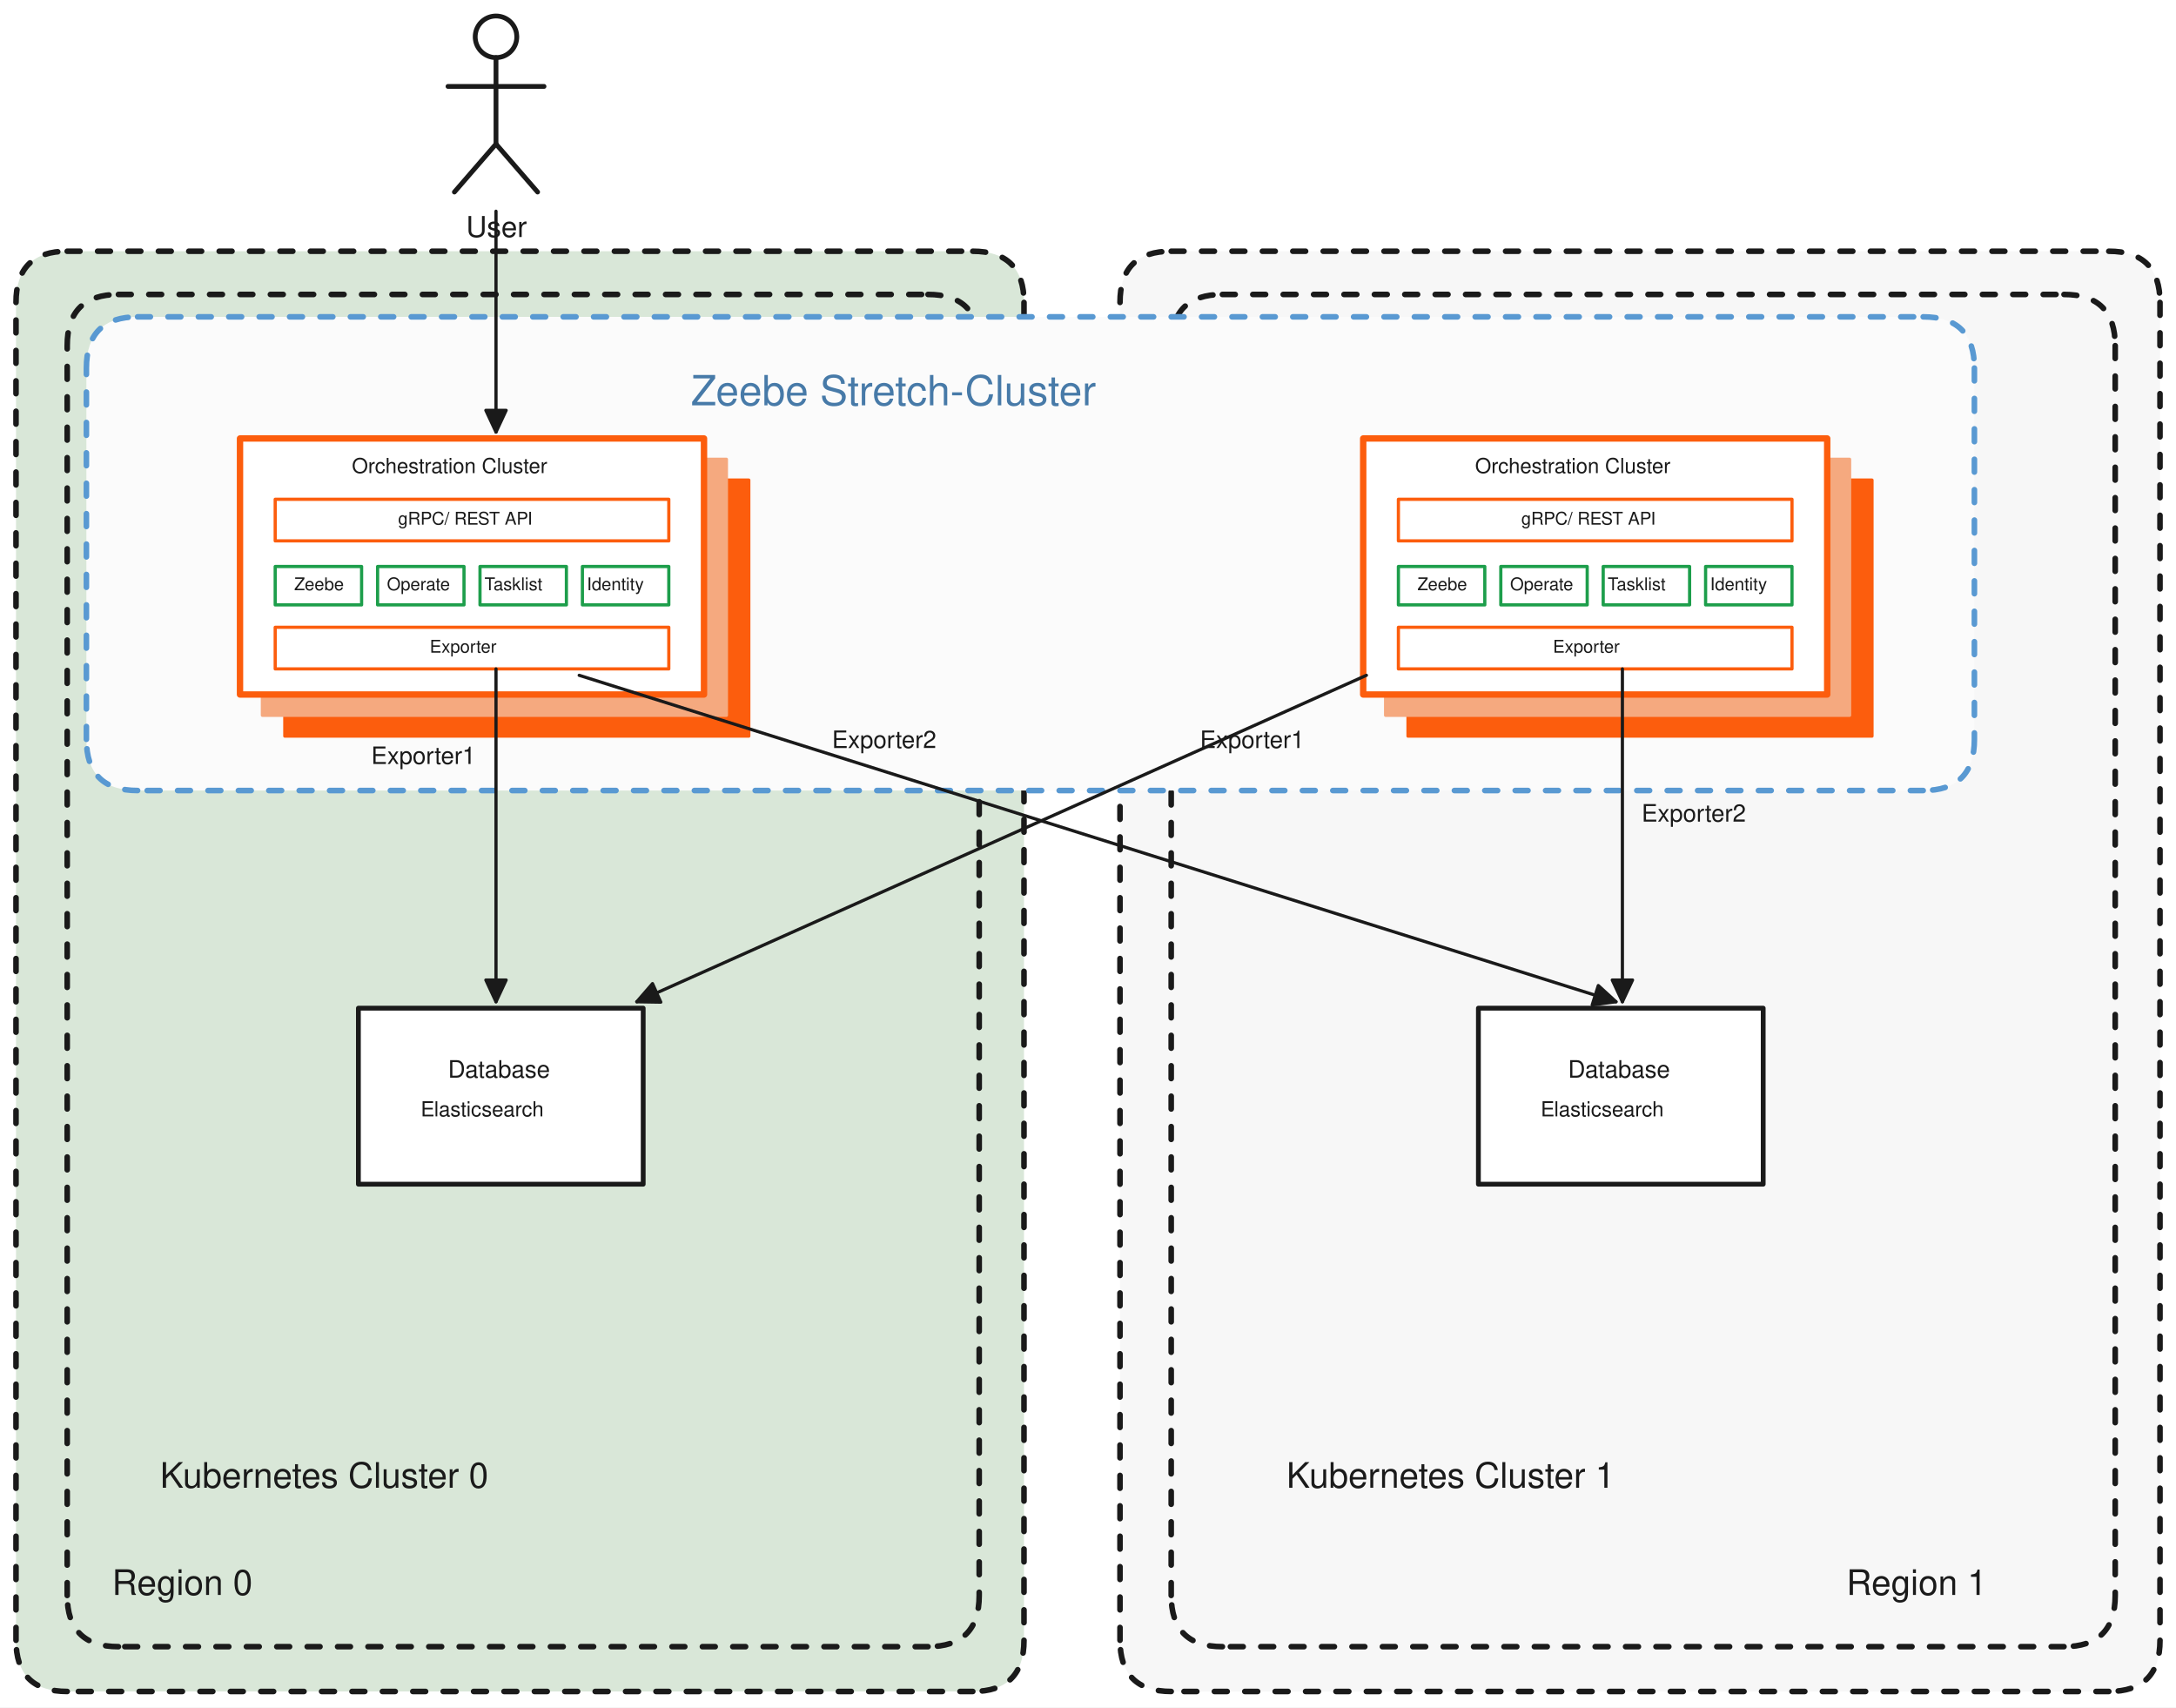
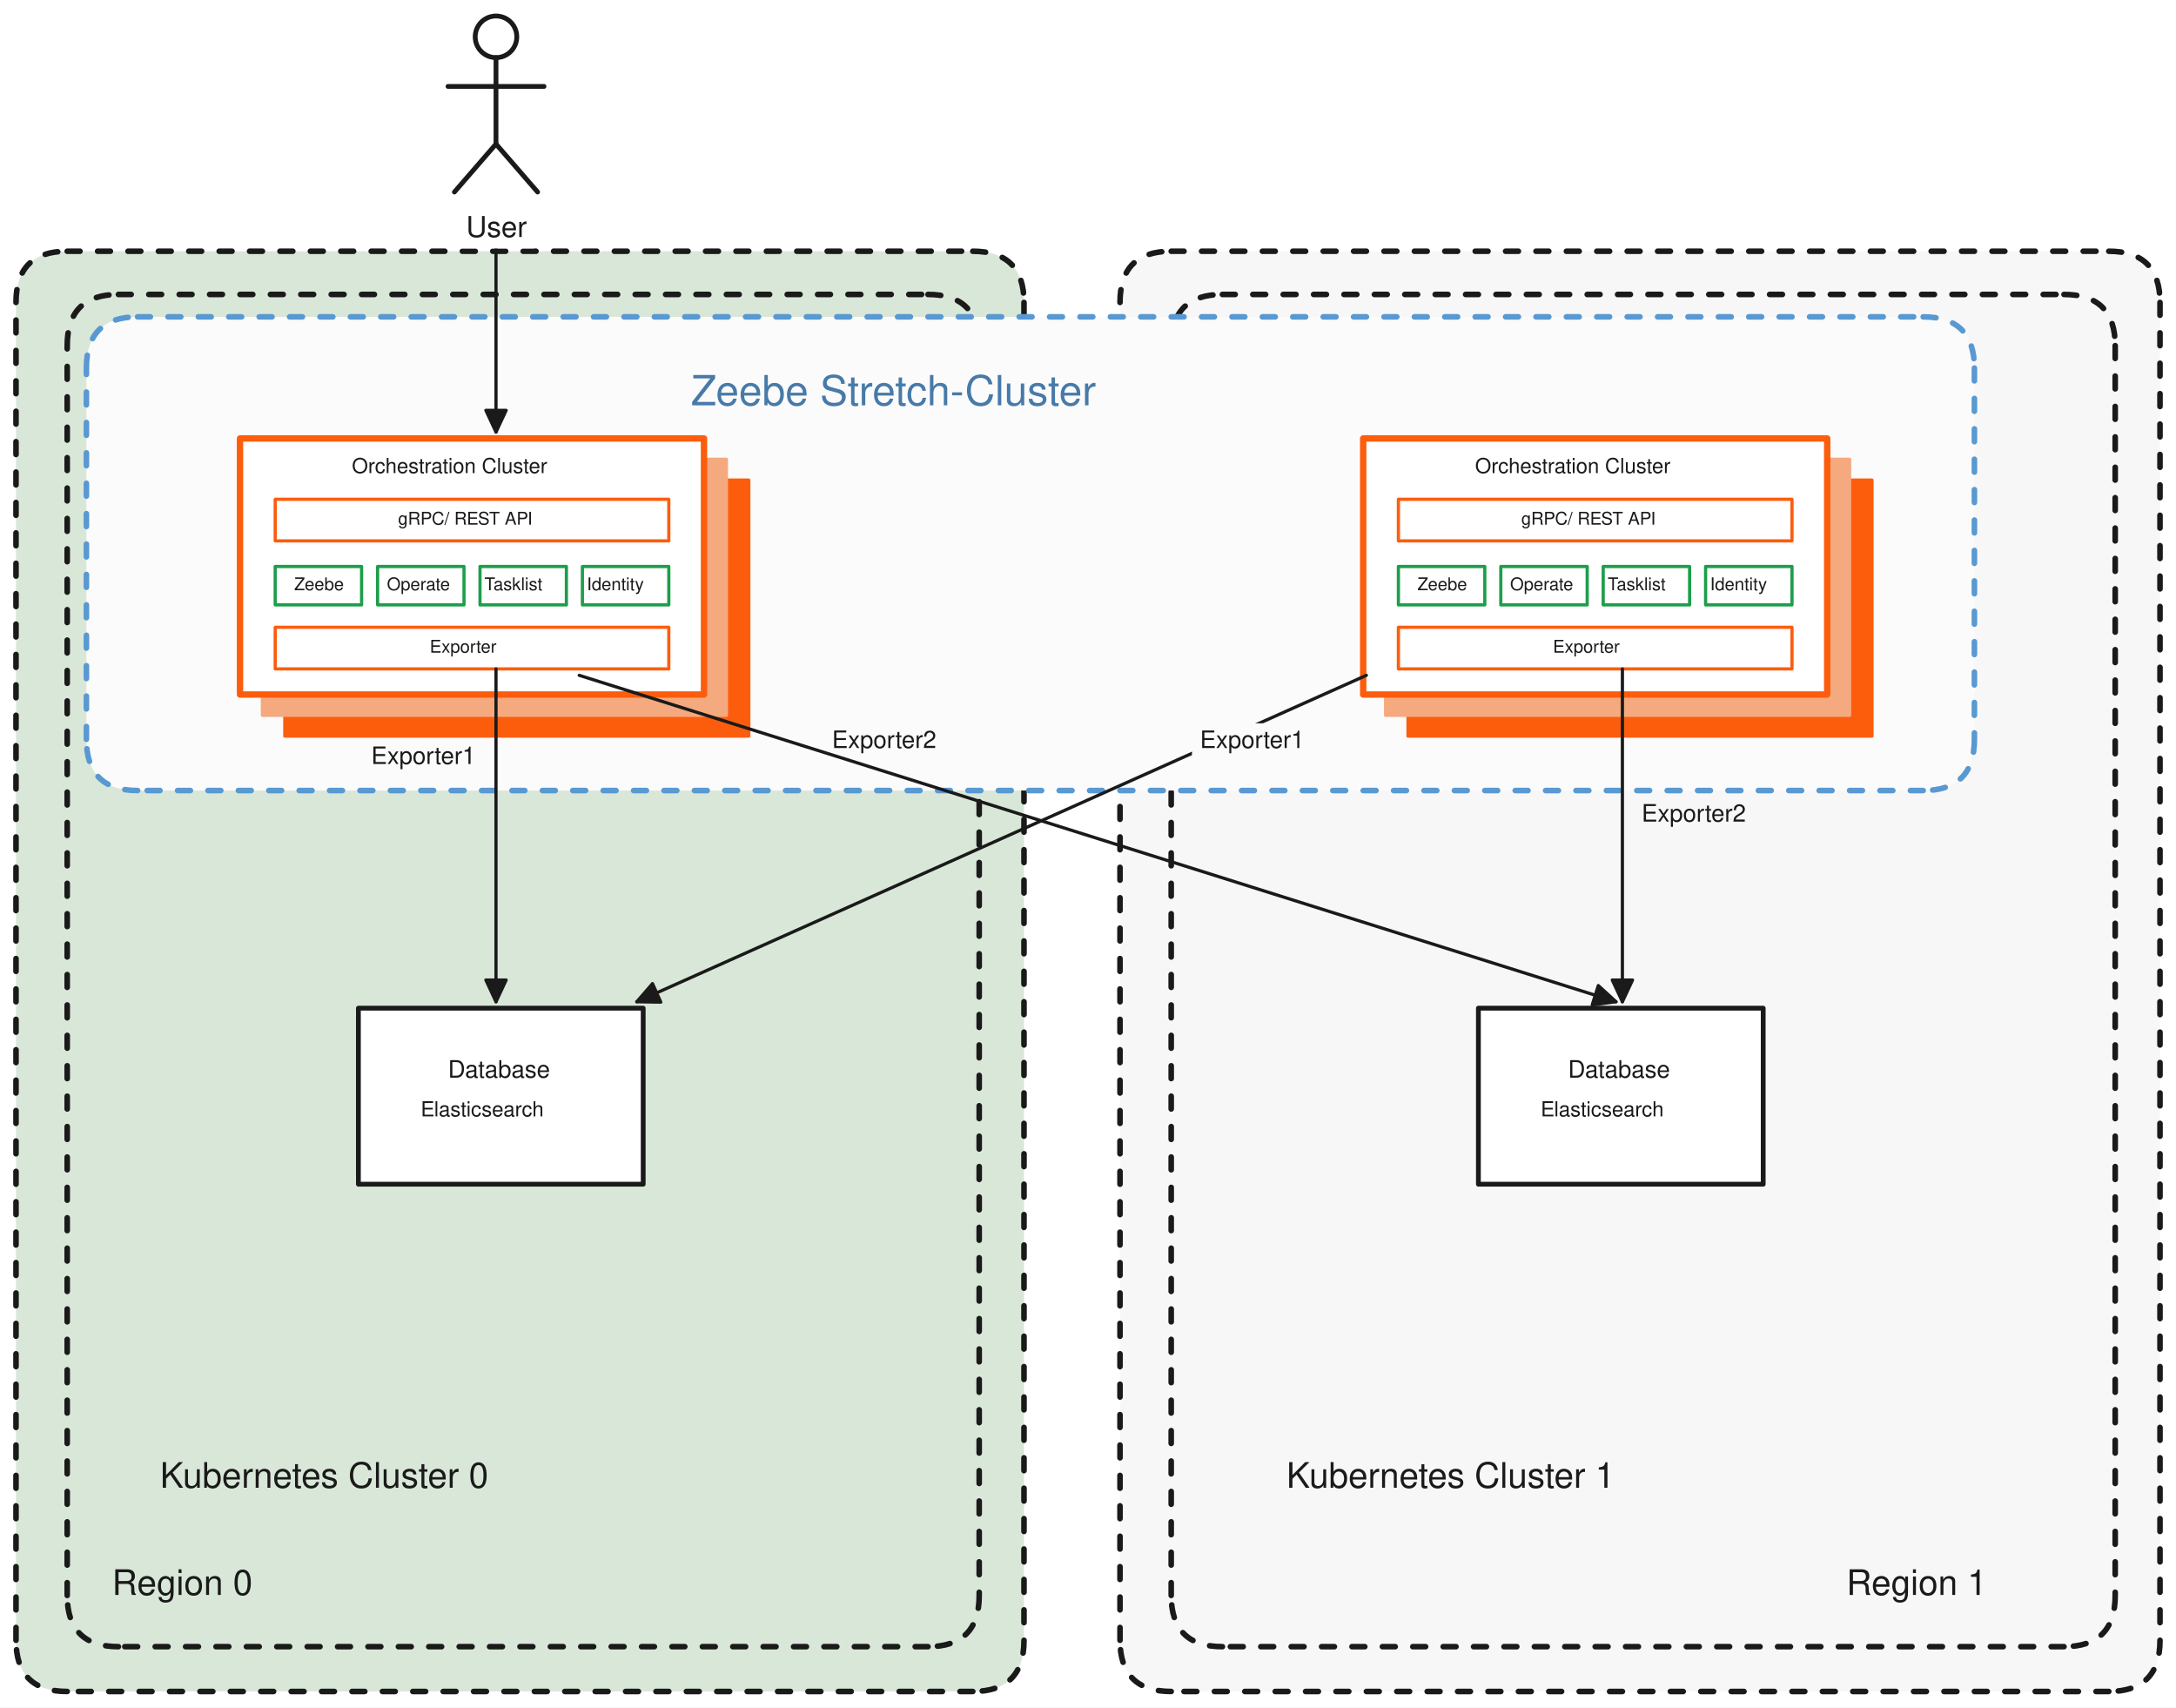
<svg xmlns="http://www.w3.org/2000/svg" version="1.1" viewBox="0 0 1360 1067" width="2720" height="2134">
  <defs>
    <style class="style-fonts">
      </style>
  </defs>
  <rect x="0" y="0" width="1360" height="1067" fill="#ffffff" />
  <g stroke-linecap="round" transform="translate(297 10) rotate(0 13 13)">
    <path d="M26 13 C26 13.75, 25.93 14.52, 25.8 15.26 C25.67 16, 25.47 16.74, 25.22 17.45 C24.96 18.15, 24.63 18.85, 24.26 19.5 C23.88 20.15, 23.44 20.78, 22.96 21.36 C22.47 21.93, 21.93 22.47, 21.36 22.96 C20.78 23.44, 20.15 23.88, 19.5 24.26 C18.85 24.63, 18.15 24.96, 17.45 25.22 C16.74 25.47, 16 25.67, 15.26 25.8 C14.52 25.93, 13.75 26, 13 26 C12.25 26, 11.48 25.93, 10.74 25.8 C10 25.67, 9.26 25.47, 8.55 25.22 C7.85 24.96, 7.15 24.63, 6.5 24.26 C5.85 23.88, 5.22 23.44, 4.64 22.96 C4.07 22.47, 3.53 21.93, 3.04 21.36 C2.56 20.78, 2.12 20.15, 1.74 19.5 C1.37 18.85, 1.04 18.15, 0.78 17.45 C0.53 16.74, 0.33 16, 0.2 15.26 C0.07 14.52, 0 13.75, 0 13 C0 12.25, 0.07 11.48, 0.2 10.74 C0.33 10, 0.53 9.26, 0.78 8.55 C1.04 7.85, 1.37 7.15, 1.74 6.5 C2.12 5.85, 2.56 5.22, 3.04 4.64 C3.53 4.07, 4.07 3.53, 4.64 3.04 C5.22 2.56, 5.85 2.12, 6.5 1.74 C7.15 1.37, 7.85 1.04, 8.55 0.78 C9.26 0.53, 10 0.33, 10.74 0.2 C11.48 0.07, 12.25 0, 13 0 C13.75 0, 14.52 0.07, 15.26 0.2 C16 0.33, 16.74 0.53, 17.45 0.78 C18.15 1.04, 18.85 1.37, 19.5 1.74 C20.15 2.12, 20.78 2.56, 21.36 3.04 C21.93 3.53, 22.47 4.07, 22.96 4.64 C23.44 5.22, 23.88 5.85, 24.26 6.5 C24.63 7.15, 24.96 7.85, 25.22 8.55 C25.47 9.26, 25.67 10, 25.8 10.74 C25.93 11.48, 25.97 12.62, 26 13 C26.03 13.38, 26.03 12.62, 26 13" stroke="#1a1a1a" stroke-width="3" fill="none" />
  </g>
  <g stroke-linecap="round">
    <g transform="translate(310 36) rotate(0 0 27)">
      <path d="M0 0 C0 11.04, 0 22.09, 0 54 M0 0 C0 16.08, 0 32.16, 0 54" stroke="#1a1a1a" stroke-width="3" fill="none" />
    </g>
  </g>
  <mask />
  <g stroke-linecap="round">
    <g transform="translate(280 54) rotate(0 30 0)">
      <path d="M0 0 C12.27 0, 24.55 0, 60 0 M0 0 C12.1 0, 24.21 0, 60 0" stroke="#1a1a1a" stroke-width="3" fill="none" />
    </g>
  </g>
  <mask />
  <g stroke-linecap="round">
    <g transform="translate(310 90) rotate(0 -13 15)">
      <path d="M0 0 C-5.32 6.14, -10.64 12.28, -26 30 M0 0 C-7.95 9.17, -15.9 18.34, -26 30" stroke="#1a1a1a" stroke-width="3" fill="none" />
    </g>
  </g>
  <mask />
  <g stroke-linecap="round">
    <g transform="translate(310 90) rotate(0 13 15)">
      <path d="M0 0 C5.32 6.14, 10.64 12.28, 26 30 M0 0 C5.45 6.29, 10.9 12.58, 26 30" stroke="#1a1a1a" stroke-width="3" fill="none" />
    </g>
  </g>
  <mask />
-   <g transform="translate(291.3 132) rotate(0 18.7 10.625)">
-     <text x="0" y="16.11" font-family="Helvetica, Segoe UI Emoji" font-size="18px" fill="#1a1a1a" text-anchor="start" style="white-space: pre;" direction="ltr" dominant-baseline="alphabetic">User</text>
-   </g>
  <g stroke-linecap="round" transform="translate(10 157) rotate(0 315 450)">
    <path d="M32 0 C219.19 0, 406.38 0, 598 0 C619.33 0, 630 10.67, 630 32 C630 283.56, 630 535.12, 630 868 C630 889.33, 619.33 900, 598 900 C453.5 900, 308.99 900, 32 900 C10.67 900, 0 889.33, 0 868 C0 663.64, 0 459.28, 0 32 C0 10.67, 10.67 0, 32 0" stroke="none" stroke-width="0" fill="#d9e7d8" />
    <path d="M32 0 C147.85 0, 263.7 0, 598 0 M598 0 C619.33 0, 630 10.67, 630 32 M630 32 C630 239.89, 630 447.78, 630 868 M630 868 C630 889.33, 619.33 900, 598 900 M598 900 C463.63 900, 329.26 900, 32 900 M32 900 C10.67 900, 0 889.33, 0 868 M0 868 C0 643.64, 0 419.27, 0 32 M0 32 C0 10.67, 10.67 0, 32 0" stroke="#1a1a1a" stroke-width="3.5" fill="none" stroke-dasharray="8 11" />
  </g>
  <g stroke-linecap="round" transform="translate(42 184) rotate(0 285 422.5)">
    <path d="M32 0 C135.59 0, 239.17 0, 538 0 M538 0 C559.33 0, 570 10.67, 570 32 M570 32 C570 342.94, 570 653.89, 570 813 M570 813 C570 834.33, 559.33 845, 538 845 M538 845 C355.88 845, 173.76 845, 32 845 M32 845 C10.67 845, 0 834.33, 0 813 M0 813 C0 541.88, 0 270.76, 0 32 M0 32 C0 10.67, 10.67 0, 32 0" stroke="#1a1a1a" stroke-width="3.5" fill="none" stroke-dasharray="8 11" />
  </g>
  <g transform="translate(100 910) rotate(0 121 13.75)">
    <text x="0" y="19.69" font-family="Helvetica, Segoe UI Emoji" font-size="22px" fill="#1a1a1a" text-anchor="start" style="white-space: pre;" direction="ltr" dominant-baseline="alphabetic">Kubernetes Cluster 0</text>
  </g>
  <g transform="translate(70 977) rotate(0 48.4 13.75)">
    <text x="0" y="19.69" font-family="Helvetica, Segoe UI Emoji" font-size="22px" fill="#1a1a1a" text-anchor="start" style="white-space: pre;" direction="ltr" dominant-baseline="alphabetic">Region 0</text>
  </g>
  <g stroke-linecap="round" transform="translate(700 157) rotate(0 325 450)">
    <path d="M32 0 C248.56 0, 465.11 0, 618 0 C639.33 0, 650 10.67, 650 32 C650 221.32, 650 410.65, 650 868 C650 889.33, 639.33 900, 618 900 C450.42 900, 282.84 900, 32 900 C10.67 900, 0 889.33, 0 868 C0 675.8, 0 483.6, 0 32 C0 10.67, 10.67 0, 32 0" stroke="none" stroke-width="0" fill="#f7f7f7" />
    <path d="M32 0 C152.02 0, 272.04 0, 618 0 M618 0 C639.33 0, 650 10.67, 650 32 M650 32 C650 238.09, 650 444.19, 650 868 M650 868 C650 889.33, 639.33 900, 618 900 M618 900 C426.1 900, 234.21 900, 32 900 M32 900 C10.67 900, 0 889.33, 0 868 M0 868 C0 547.43, 0 226.86, 0 32 M0 32 C0 10.67, 10.67 0, 32 0" stroke="#1a1a1a" stroke-width="3.5" fill="none" stroke-dasharray="8 11" />
  </g>
  <g stroke-linecap="round" transform="translate(732 184) rotate(0 295 422.5)">
    <path d="M32 0 C139.75 0, 247.49 0, 558 0 M558 0 C579.33 0, 590 10.67, 590 32 M590 32 C590 341.27, 590 650.53, 590 813 M590 813 C590 834.33, 579.33 845, 558 845 M558 845 C426.51 845, 295.02 845, 32 845 M32 845 C10.67 845, 0 834.33, 0 813 M0 813 C0 608.2, 0 403.4, 0 32 M0 32 C0 10.67, 10.67 0, 32 0" stroke="#1a1a1a" stroke-width="3.5" fill="none" stroke-dasharray="8 11" />
  </g>
  <g transform="translate(804 910) rotate(0 121 13.75)">
    <text x="0" y="19.69" font-family="Helvetica, Segoe UI Emoji" font-size="22px" fill="#1a1a1a" text-anchor="start" style="white-space: pre;" direction="ltr" dominant-baseline="alphabetic">Kubernetes Cluster 1</text>
  </g>
  <g transform="translate(1154 977) rotate(0 48.4 13.75)">
    <text x="0" y="19.69" font-family="Helvetica, Segoe UI Emoji" font-size="22px" fill="#1a1a1a" text-anchor="start" style="white-space: pre;" direction="ltr" dominant-baseline="alphabetic">Region 1</text>
  </g>
  <g stroke-linecap="round" transform="translate(54 198) rotate(0 590 148)">
    <path d="M32 0 C264.55 0, 497.1 0, 1148 0 C1169.33 0, 1180 10.67, 1180 32 C1180 113.67, 1180 195.34, 1180 264 C1180 285.33, 1169.33 296, 1148 296 C794.64 296, 441.28 296, 32 296 C10.67 296, 0 285.33, 0 264 C0 214.04, 0 164.07, 0 32 C0 10.67, 10.67 0, 32 0" stroke="none" stroke-width="0" fill="#fbfbfb" />
    <path d="M32 0 C260.71 0, 489.42 0, 1148 0 M1148 0 C1169.33 0, 1180 10.67, 1180 32 M1180 32 C1180 88.7, 1180 145.39, 1180 264 M1180 264 C1180 285.33, 1169.33 296, 1148 296 M1148 296 C905.23 296, 662.47 296, 32 296 M32 296 C10.67 296, 0 285.33, 0 264 M0 264 C0 194.74, 0 125.48, 0 32 M0 32 C0 10.67, 10.67 0, 32 0" stroke="#5999d2" stroke-width="3.5" fill="none" stroke-dasharray="8 11" />
  </g>
  <g transform="translate(431.85 230) rotate(0 150.15 16.25)">
    <text x="0" y="23.271" font-family="Helvetica, Segoe UI Emoji" font-size="26px" fill="#477aa8" text-anchor="start" style="white-space: pre;" direction="ltr" dominant-baseline="alphabetic">Zeebe Stretch-Cluster</text>
  </g>
  <g stroke-linecap="round" transform="translate(178 300) rotate(0 145 80)">
    <path d="M0 0 L290 0 L290 160 L0 160" stroke="none" stroke-width="0" fill="#fc5d0d" />
    <path d="M0 0 C59.45 0, 118.9 0, 290 0 M0 0 C74.57 0, 149.13 0, 290 0 M290 0 C290 42.94, 290 85.88, 290 160 M290 0 C290 50.1, 290 100.2, 290 160 M290 160 C231.32 160, 172.64 160, 0 160 M290 160 C205.59 160, 121.18 160, 0 160 M0 160 C0 120.85, 0 81.69, 0 0 M0 160 C0 113.31, 0 66.62, 0 0" stroke="#fc5d0d" stroke-width="2" fill="none" />
  </g>
  <g stroke-linecap="round" transform="translate(164 287) rotate(0 145 80)">
    <path d="M0 0 L290 0 L290 160 L0 160" stroke="none" stroke-width="0" fill="#f5a97f" />
    <path d="M0 0 C59.46 0, 118.92 0, 290 0 M0 0 C104.71 0, 209.43 0, 290 0 M290 0 C290 50.29, 290 100.58, 290 160 M290 0 C290 54.42, 290 108.83, 290 160 M290 160 C193.45 160, 96.89 160, 0 160 M290 160 C180.54 160, 71.09 160, 0 160 M0 160 C0 123.28, 0 86.55, 0 0 M0 160 C0 103.61, 0 47.21, 0 0" stroke="#f5a97f" stroke-width="2" fill="none" />
  </g>
  <g stroke-linecap="round" transform="translate(150 274) rotate(0 145 80)">
    <path d="M0 0 L290 0 L290 160 L0 160" stroke="none" stroke-width="0" fill="#ffffff" />
    <path d="M0 0 C59.47 0, 118.94 0, 290 0 M0 0 C76.86 0, 153.72 0, 290 0 M290 0 C290 57.64, 290 115.28, 290 160 M290 0 C290 58.73, 290 117.46, 290 160 M290 160 C213.58 160, 137.15 160, 0 160 M290 160 C213.5 160, 137 160, 0 160 M0 160 C0 125.71, 0 91.41, 0 0 M0 160 C0 125.9, 0 91.8, 0 0" stroke="#fc5d0d" stroke-width="4" fill="none" />
  </g>
  <g transform="translate(219.925 284) rotate(0 75.075 8.125)">
    <text x="0" y="11.635" font-family="Helvetica, Segoe UI Emoji" font-size="13px" fill="#1a1a1a" text-anchor="start" style="white-space: pre;" direction="ltr" dominant-baseline="alphabetic">Orchestration Cluster</text>
  </g>
  <g stroke-linecap="round" transform="translate(172 312) rotate(0 123 13)">
    <path d="M0 0 L246 0 L246 26 L0 26" stroke="none" stroke-width="0" fill="#ffffff" />
    <path d="M0 0 C50.46 0, 100.92 0, 246 0 M0 0 C67.15 0, 134.29 0, 246 0 M246 0 C246 6.56, 246 13.11, 246 26 M246 0 C246 5.75, 246 11.49, 246 26 M246 26 C166.12 26, 86.24 26, 0 26 M246 26 C187.81 26, 129.63 26, 0 26 M0 26 C0 16.02, 0 6.03, 0 0 M0 26 C0 17.31, 0 8.61, 0 0" stroke="#fc5d0d" stroke-width="2" fill="none" />
  </g>
  <g transform="translate(248.8 318) rotate(0 46.2 7.5)">
    <text x="0" y="9.845" font-family="Helvetica, Segoe UI Emoji" font-size="11px" fill="#1a1a1a" text-anchor="start" style="white-space: pre;" direction="ltr" dominant-baseline="alphabetic">gRPC/ REST API</text>
  </g>
  <g stroke-linecap="round" transform="translate(172 354) rotate(0 27 12)">
    <path d="M0 0 L54 0 L54 24 L0 24" stroke="none" stroke-width="0" fill="#ffffff" />
    <path d="M0 0 C11.08 0, 22.16 0, 54 0 M0 0 C15.17 0, 30.33 0, 54 0 M54 0 C54 8.26, 54 16.51, 54 24 M54 0 C54 6.6, 54 13.2, 54 24 M54 24 C33.16 24, 12.32 24, 0 24 M54 24 C42.7 24, 31.4 24, 0 24 M0 24 C0 15.51, 0 7.03, 0 0 M0 24 C0 17.86, 0 11.73, 0 0" stroke="#1d9e4b" stroke-width="2" fill="none" />
  </g>
  <g transform="translate(183.875 359) rotate(0 15.125 6.875)">
    <text x="0" y="9.845" font-family="Helvetica, Segoe UI Emoji" font-size="11px" fill="#1a1a1a" text-anchor="start" style="white-space: pre;" direction="ltr" dominant-baseline="alphabetic">Zeebe</text>
  </g>
  <g stroke-linecap="round" transform="translate(236 354) rotate(0 27 12)">
    <path d="M0 0 L54 0 L54 24 L0 24" stroke="none" stroke-width="0" fill="#ffffff" />
    <path d="M0 0 C11.08 0, 22.17 0, 54 0 M0 0 C15.59 0, 31.19 0, 54 0 M54 0 C54 5.66, 54 11.32, 54 24 M54 0 C54 7.89, 54 15.79, 54 24 M54 24 C40.66 24, 27.32 24, 0 24 M54 24 C33.37 24, 12.75 24, 0 24 M0 24 C0 16.24, 0 8.49, 0 0 M0 24 C0 14.95, 0 5.9, 0 0" stroke="#1d9e4b" stroke-width="2" fill="none" />
  </g>
  <g transform="translate(241.825 359) rotate(0 21.175 6.875)">
    <text x="0" y="9.845" font-family="Helvetica, Segoe UI Emoji" font-size="11px" fill="#1a1a1a" text-anchor="start" style="white-space: pre;" direction="ltr" dominant-baseline="alphabetic">Operate</text>
  </g>
  <g stroke-linecap="round" transform="translate(300 354) rotate(0 27 12)">
    <path d="M0 0 L54 0 L54 24 L0 24" stroke="none" stroke-width="0" fill="#ffffff" />
    <path d="M0 0 C11.09 0, 22.17 0, 54 0 M0 0 C16.02 0, 32.04 0, 54 0 M54 0 C54 7.87, 54 15.73, 54 24 M54 0 C54 9.19, 54 18.38, 54 24 M54 24 C37.35 24, 20.71 24, 0 24 M54 24 C34.85 24, 15.69 24, 0 24 M0 24 C0 16.97, 0 9.94, 0 0 M0 24 C0 16.84, 0 9.68, 0 0" stroke="#1d9e4b" stroke-width="2" fill="none" />
  </g>
  <g transform="translate(302.8 359) rotate(0 24.2 6.875)">
    <text x="0" y="9.845" font-family="Helvetica, Segoe UI Emoji" font-size="11px" fill="#1a1a1a" text-anchor="start" style="white-space: pre;" direction="ltr" dominant-baseline="alphabetic">Tasklist</text>
  </g>
  <g stroke-linecap="round" transform="translate(364 354) rotate(0 27 12)">
    <path d="M0 0 L54 0 L54 24 L0 24" stroke="none" stroke-width="0" fill="#ffffff" />
    <path d="M0 0 C11.09 0, 22.18 0, 54 0 M0 0 C16.45 0, 32.9 0, 54 0 M54 0 C54 5.27, 54 10.54, 54 24 M54 0 C54 5.68, 54 11.37, 54 24 M54 24 C34.05 24, 14.1 24, 0 24 M54 24 C36.32 24, 18.64 24, 0 24 M0 24 C0 17.7, 0 11.4, 0 0 M0 24 C0 18.73, 0 13.46, 0 0" stroke="#1d9e4b" stroke-width="2" fill="none" />
  </g>
  <g transform="translate(366.8 359) rotate(0 24.2 6.875)">
    <text x="0" y="9.845" font-family="Helvetica, Segoe UI Emoji" font-size="11px" fill="#1a1a1a" text-anchor="start" style="white-space: pre;" direction="ltr" dominant-baseline="alphabetic">Identity</text>
  </g>
  <g stroke-linecap="round" transform="translate(172 392) rotate(0 123 13)">
    <path d="M0 0 L246 0 L246 26 L0 26" stroke="none" stroke-width="0" fill="#ffffff" />
    <path d="M0 0 C50.54 0, 101.08 0, 246 0 M0 0 C76.88 0, 153.76 0, 246 0 M246 0 C246 8.1, 246 16.2, 246 26 M246 0 C246 7.56, 246 15.12, 246 26 M246 26 C189.27 26, 132.54 26, 0 26 M246 26 C172.16 26, 98.31 26, 0 26 M0 26 C0 19.97, 0 13.93, 0 0 M0 26 C0 17.14, 0 8.27, 0 0" stroke="#fc5d0d" stroke-width="2" fill="none" />
  </g>
  <g transform="translate(268.6 398) rotate(0 26.4 7.5)">
    <text x="0" y="9.845" font-family="Helvetica, Segoe UI Emoji" font-size="11px" fill="#1a1a1a" text-anchor="start" style="white-space: pre;" direction="ltr" dominant-baseline="alphabetic">Exporter</text>
  </g>
  <g stroke-linecap="round" transform="translate(224 630) rotate(0 89 55)">
    <path d="M0 0 L178 0 L178 110 L0 110" stroke="none" stroke-width="0" fill="#ffffff" />
    <path d="M0 0 C36.58 0, 73.16 0, 178 0 M0 0 C57.04 0, 114.07 0, 178 0 M178 0 C178 22.37, 178 44.73, 178 110 M178 0 C178 37.91, 178 75.83, 178 110 M178 110 C126.06 110, 74.12 110, 0 110 M178 110 C129.42 110, 80.85 110, 0 110 M0 110 C0 87.81, 0 65.62, 0 0 M0 110 C0 81.16, 0 52.31, 0 0" stroke="#1a1a1a" stroke-width="3" fill="none" />
  </g>
  <g transform="translate(280 660) rotate(0 33 9.375)">
    <text x="0" y="13.425" font-family="Helvetica, Segoe UI Emoji" font-size="15px" fill="#1a1a1a" text-anchor="start" style="white-space: pre;" direction="ltr" dominant-baseline="alphabetic">Database</text>
  </g>
  <g transform="translate(262.95 686) rotate(0 50.05 8.75)">
    <text x="0" y="11.635" font-family="Helvetica, Segoe UI Emoji" font-size="13px" fill="#1a1a1a" text-anchor="start" style="white-space: pre;" direction="ltr" dominant-baseline="alphabetic">Elasticsearch</text>
  </g>
  <g stroke-linecap="round" transform="translate(880 300) rotate(0 145 80)">
    <path d="M0 0 L290 0 L290 160 L0 160" stroke="none" stroke-width="0" fill="#fc5d0d" />
    <path d="M0 0 C59.62 0, 119.25 0, 290 0 M0 0 C67.37 0, 134.73 0, 290 0 M290 0 C290 54.58, 290 109.16, 290 160 M290 0 C290 36.09, 290 72.18, 290 160 M290 160 C207.77 160, 125.53 160, 0 160 M290 160 C193.72 160, 97.44 160, 0 160 M0 160 C0 103.01, 0 46.03, 0 0 M0 160 C0 120.93, 0 81.87, 0 0" stroke="#fc5d0d" stroke-width="2" fill="none" />
  </g>
  <g stroke-linecap="round" transform="translate(866 287) rotate(0 145 80)">
    <path d="M0 0 L290 0 L290 160 L0 160" stroke="none" stroke-width="0" fill="#f5a97f" />
    <path d="M0 0 C59.63 0, 119.26 0, 290 0 M0 0 C97.51 0, 195.03 0, 290 0 M290 0 C290 61.93, 290 123.86, 290 160 M290 0 C290 40.41, 290 80.82, 290 160 M290 160 C227.89 160, 165.79 160, 0 160 M290 160 C226.67 160, 163.35 160, 0 160 M0 160 C0 105.44, 0 50.89, 0 0 M0 160 C0 111.23, 0 62.46, 0 0" stroke="#f5a97f" stroke-width="2" fill="none" />
  </g>
  <g stroke-linecap="round" transform="translate(852 274) rotate(0 145 80)">
    <path d="M0 0 L290 0 L290 160 L0 160" stroke="none" stroke-width="0" fill="#ffffff" />
    <path d="M0 0 C59.64 0, 119.28 0, 290 0 M0 0 C69.66 0, 139.32 0, 290 0 M290 0 C290 37.28, 290 74.56, 290 160 M290 0 C290 44.72, 290 89.45, 290 160 M290 160 C190.02 160, 90.05 160, 0 160 M290 160 C201.63 160, 113.26 160, 0 160 M0 160 C0 107.87, 0 55.75, 0 0 M0 160 C0 101.53, 0 43.05, 0 0" stroke="#fc5d0d" stroke-width="4" fill="none" />
  </g>
  <g transform="translate(921.925 284) rotate(0 75.075 8.125)">
    <text x="0" y="11.635" font-family="Helvetica, Segoe UI Emoji" font-size="13px" fill="#1a1a1a" text-anchor="start" style="white-space: pre;" direction="ltr" dominant-baseline="alphabetic">Orchestration Cluster</text>
  </g>
  <g stroke-linecap="round" transform="translate(874 312) rotate(0 123 13)">
    <path d="M0 0 L246 0 L246 26 L0 26" stroke="none" stroke-width="0" fill="#ffffff" />
    <path d="M0 0 C50.61 0, 101.22 0, 246 0 M0 0 C61.04 0, 122.08 0, 246 0 M246 0 C246 8.45, 246 16.89, 246 26 M246 0 C246 8.67, 246 17.34, 246 26 M246 26 C195.34 26, 144.68 26, 0 26 M246 26 C177.75 26, 109.49 26, 0 26 M0 26 C0 18.32, 0 10.64, 0 0 M0 26 C0 18.54, 0 11.09, 0 0" stroke="#fc5d0d" stroke-width="2" fill="none" />
  </g>
  <g transform="translate(950.8 318) rotate(0 46.2 7.5)">
    <text x="0" y="9.845" font-family="Helvetica, Segoe UI Emoji" font-size="11px" fill="#1a1a1a" text-anchor="start" style="white-space: pre;" direction="ltr" dominant-baseline="alphabetic">gRPC/ REST API</text>
  </g>
  <g stroke-linecap="round" transform="translate(874 354) rotate(0 27 12)">
    <path d="M0 0 L54 0 L54 24 L0 24" stroke="none" stroke-width="0" fill="#ffffff" />
    <path d="M0 0 C11.11 0, 22.22 0, 54 0 M0 0 C13.83 0, 27.65 0, 54 0 M54 0 C54 5.2, 54 10.4, 54 24 M54 0 C54 9.3, 54 18.6, 54 24 M54 24 C39.58 24, 25.15 24, 0 24 M54 24 C40.49 24, 26.98 24, 0 24 M0 24 C0 17.64, 0 11.28, 0 0 M0 24 C0 19.01, 0 14.01, 0 0" stroke="#1d9e4b" stroke-width="2" fill="none" />
  </g>
  <g transform="translate(885.875 359) rotate(0 15.125 6.875)">
    <text x="0" y="9.845" font-family="Helvetica, Segoe UI Emoji" font-size="11px" fill="#1a1a1a" text-anchor="start" style="white-space: pre;" direction="ltr" dominant-baseline="alphabetic">Zeebe</text>
  </g>
  <g stroke-linecap="round" transform="translate(938 354) rotate(0 27 12)">
    <path d="M0 0 L54 0 L54 24 L0 24" stroke="none" stroke-width="0" fill="#ffffff" />
    <path d="M0 0 C11.12 0, 22.23 0, 54 0 M0 0 C14.25 0, 28.51 0, 54 0 M54 0 C54 7.41, 54 14.81, 54 24 M54 0 C54 5.79, 54 11.58, 54 24 M54 24 C36.27 24, 18.54 24, 0 24 M54 24 C41.96 24, 29.92 24, 0 24 M0 24 C0 18.37, 0 12.74, 0 0 M0 24 C0 16.1, 0 8.19, 0 0" stroke="#1d9e4b" stroke-width="2" fill="none" />
  </g>
  <g transform="translate(943.825 359) rotate(0 21.175 6.875)">
    <text x="0" y="9.845" font-family="Helvetica, Segoe UI Emoji" font-size="11px" fill="#1a1a1a" text-anchor="start" style="white-space: pre;" direction="ltr" dominant-baseline="alphabetic">Operate</text>
  </g>
  <g stroke-linecap="round" transform="translate(1002 354) rotate(0 27 12)">
    <path d="M0 0 L54 0 L54 24 L0 24" stroke="none" stroke-width="0" fill="#ffffff" />
    <path d="M0 0 C11.12 0, 22.24 0, 54 0 M0 0 C14.68 0, 29.36 0, 54 0 M54 0 C54 4.81, 54 9.62, 54 24 M54 0 C54 7.09, 54 14.17, 54 24 M54 24 C32.97 24, 11.94 24, 0 24 M54 24 C32.64 24, 11.27 24, 0 24 M0 24 C0 19.1, 0 14.19, 0 0 M0 24 C0 17.98, 0 11.97, 0 0" stroke="#1d9e4b" stroke-width="2" fill="none" />
  </g>
  <g transform="translate(1004.8 359) rotate(0 24.2 6.875)">
    <text x="0" y="9.845" font-family="Helvetica, Segoe UI Emoji" font-size="11px" fill="#1a1a1a" text-anchor="start" style="white-space: pre;" direction="ltr" dominant-baseline="alphabetic">Tasklist</text>
  </g>
  <g stroke-linecap="round" transform="translate(1066 354) rotate(0 27 12)">
    <path d="M0 0 L54 0 L54 24 L0 24" stroke="none" stroke-width="0" fill="#ffffff" />
    <path d="M0 0 C11.12 0, 22.25 0, 54 0 M0 0 C15.11 0, 30.22 0, 54 0 M54 0 C54 7.02, 54 14.03, 54 24 M54 0 C54 8.38, 54 16.76, 54 24 M54 24 C40.46 24, 26.93 24, 0 24 M54 24 C34.11 24, 14.22 24, 0 24 M0 24 C0 15.03, 0 6.05, 0 0 M0 24 C0 15.07, 0 6.15, 0 0" stroke="#1d9e4b" stroke-width="2" fill="none" />
  </g>
  <g transform="translate(1068.8 359) rotate(0 24.2 6.875)">
    <text x="0" y="9.845" font-family="Helvetica, Segoe UI Emoji" font-size="11px" fill="#1a1a1a" text-anchor="start" style="white-space: pre;" direction="ltr" dominant-baseline="alphabetic">Identity</text>
  </g>
  <g stroke-linecap="round" transform="translate(874 392) rotate(0 123 13)">
    <path d="M0 0 L246 0 L246 26 L0 26" stroke="none" stroke-width="0" fill="#ffffff" />
    <path d="M0 0 C50.69 0, 101.37 0, 246 0 M0 0 C70.77 0, 141.55 0, 246 0 M246 0 C246 9.99, 246 19.98, 246 26 M246 0 C246 5.28, 246 10.56, 246 26 M246 26 C169.29 26, 92.58 26, 0 26 M246 26 C162.09 26, 78.18 26, 0 26 M0 26 C0 17.07, 0 8.13, 0 0 M0 26 C0 18.38, 0 10.75, 0 0" stroke="#fc5d0d" stroke-width="2" fill="none" />
  </g>
  <g transform="translate(970.6 398) rotate(0 26.4 7.5)">
    <text x="0" y="9.845" font-family="Helvetica, Segoe UI Emoji" font-size="11px" fill="#1a1a1a" text-anchor="start" style="white-space: pre;" direction="ltr" dominant-baseline="alphabetic">Exporter</text>
  </g>
  <g stroke-linecap="round" transform="translate(924 630) rotate(0 89 55)">
    <path d="M0 0 L178 0 L178 110 L0 110" stroke="none" stroke-width="0" fill="#ffffff" />
    <path d="M0 0 C36.69 0, 73.37 0, 178 0 M0 0 C52.62 0, 105.24 0, 178 0 M178 0 C178 30.37, 178 60.74, 178 110 M178 0 C178 28.28, 178 56.57, 178 110 M178 110 C111.6 110, 45.21 110, 0 110 M178 110 C122.14 110, 66.27 110, 0 110 M0 110 C0 75.55, 0 41.1, 0 0 M0 110 C0 86.4, 0 62.8, 0 0" stroke="#1a1a1a" stroke-width="3" fill="none" />
  </g>
  <g transform="translate(980 660) rotate(0 33 9.375)">
    <text x="0" y="13.425" font-family="Helvetica, Segoe UI Emoji" font-size="15px" fill="#1a1a1a" text-anchor="start" style="white-space: pre;" direction="ltr" dominant-baseline="alphabetic">Database</text>
  </g>
  <g transform="translate(962.95 686) rotate(0 50.05 8.75)">
    <text x="0" y="11.635" font-family="Helvetica, Segoe UI Emoji" font-size="13px" fill="#1a1a1a" text-anchor="start" style="white-space: pre;" direction="ltr" dominant-baseline="alphabetic">Elasticsearch</text>
  </g>
  <g stroke-linecap="round">
    <g transform="translate(310 132) rotate(0 0 69)">
      <path d="M0 0 C0 28.45, 0 56.91, 0 138 M0 0 C0 28.63, 0 57.26, 0 138" stroke="#1a1a1a" stroke-width="2" fill="none" />
    </g>
    <g transform="translate(310 132) rotate(0 0 69)">
      <path d="M0 138 L-6.34 124.41 L6.34 124.41 L0 138" stroke="none" stroke-width="0" fill="#1a1a1a" fill-rule="evenodd" />
      <path d="M0 138 C-1.31 135.2, -2.61 132.39, -6.34 124.41 M0 138 C-1.32 135.18, -2.63 132.36, -6.34 124.41 M-6.34 124.41 C-3.63 124.41, -0.92 124.41, 6.34 124.41 M-6.34 124.41 C-2.05 124.41, 2.23 124.41, 6.34 124.41 M6.34 124.41 C4.03 129.36, 1.71 134.32, 0 138 M6.34 124.41 C3.98 129.48, 1.61 134.55, 0 138 M0 138 C0 138, 0 138, 0 138 M0 138 C0 138, 0 138, 0 138" stroke="#1a1a1a" stroke-width="2" fill="none" />
    </g>
  </g>
  <mask />
  <g stroke-linecap="round">
    <g transform="translate(310 418) rotate(0 0 104)">
      <path d="M0 0 C0 42.9, 0 85.79, 0 208 M0 0 C0 64.78, 0 129.56, 0 208" stroke="#1a1a1a" stroke-width="2" fill="none" />
    </g>
    <g transform="translate(310 418) rotate(0 0 104)">
      <path d="M0 208 L-6.34 194.41 L6.34 194.41 L0 208" stroke="none" stroke-width="0" fill="#1a1a1a" fill-rule="evenodd" />
      <path d="M0 208 C-1.31 205.2, -2.61 202.39, -6.34 194.41 M0 208 C-1.97 203.77, -3.95 199.53, -6.34 194.41 M-6.34 194.41 C-3.05 194.41, 0.25 194.41, 6.34 194.41 M-6.34 194.41 C-1.71 194.41, 2.92 194.41, 6.34 194.41 M6.34 194.41 C4.47 198.42, 2.59 202.44, 0 208 M6.34 194.41 C4.7 197.93, 3.05 201.46, 0 208 M0 208 C0 208, 0 208, 0 208 M0 208 C0 208, 0 208, 0 208" stroke="#1a1a1a" stroke-width="2" fill="none" />
    </g>
  </g>
  <mask />
  <g transform="translate(232 464) rotate(0 37.125 9.375)">
    <text x="0" y="13.425" font-family="Helvetica, Segoe UI Emoji" font-size="15px" fill="#1a1a1a" text-anchor="start" style="white-space: pre;" direction="ltr" dominant-baseline="alphabetic">Exporter1</text>
  </g>
  <g stroke-linecap="round">
    <g transform="translate(362 422) rotate(0 324 102)">
      <path d="M0 0 C133.68 42.08, 267.35 84.17, 648 204 M0 0 C206.94 65.15, 413.88 130.29, 648 204" stroke="#1a1a1a" stroke-width="2" fill="none" />
    </g>
    <g transform="translate(362 422) rotate(0 324 102)">
      <path d="M648 204 L633.13 205.96 L636.94 193.87 L648 204" stroke="none" stroke-width="0" fill="#1a1a1a" fill-rule="evenodd" />
      <path d="M648 204 C644.93 204.41, 641.86 204.81, 633.13 205.96 M648 204 C643.25 204.63, 638.5 205.25, 633.13 205.96 M633.13 205.96 C634.47 201.71, 635.81 197.46, 636.94 193.87 M633.13 205.96 C633.96 203.32, 634.8 200.67, 636.94 193.87 M636.94 193.87 C640.88 197.48, 644.83 201.09, 648 204 M636.94 193.87 C639.5 196.22, 642.07 198.57, 648 204 M648 204 C648 204, 648 204, 648 204 M648 204 C648 204, 648 204, 648 204" stroke="#1a1a1a" stroke-width="2" fill="none" />
    </g>
  </g>
  <mask />
  <g stroke-linecap="round">
    <g transform="translate(1014 418) rotate(0 0 104)">
      <path d="M0 0 C0 42.91, 0 85.83, 0 208 M0 0 C0 46.45, 0 92.89, 0 208" stroke="#1a1a1a" stroke-width="2" fill="none" />
    </g>
    <g transform="translate(1014 418) rotate(0 0 104)">
      <path d="M0 208 L-6.34 194.41 L6.34 194.41 L0 208" stroke="none" stroke-width="0" fill="#1a1a1a" fill-rule="evenodd" />
      <path d="M0 208 C-1.31 205.2, -2.62 202.39, -6.34 194.41 M0 208 C-1.42 204.96, -2.83 201.93, -6.34 194.41 M-6.34 194.41 C-1.3 194.41, 3.74 194.41, 6.34 194.41 M-6.34 194.41 C-3.22 194.41, -0.1 194.41, 6.34 194.41 M6.34 194.41 C4.52 198.31, 2.7 202.21, 0 208 M6.34 194.41 C4.32 198.73, 2.3 203.06, 0 208 M0 208 C0 208, 0 208, 0 208 M0 208 C0 208, 0 208, 0 208" stroke="#1a1a1a" stroke-width="2" fill="none" />
    </g>
  </g>
  <mask />
  <g stroke-linecap="round">
    <g transform="translate(854 422) rotate(0 -228 102)">
      <path d="M0 0 C-94.1 42.1, -188.19 84.19, -456 204 M0 0 C-149.23 66.76, -298.46 133.52, -456 204" stroke="#1a1a1a" stroke-width="2" fill="none" />
    </g>
    <g transform="translate(854 422) rotate(0 -228 102)">
      <path d="M-456 204 L-446.18 192.66 L-441 204.24 L-456 204" stroke="none" stroke-width="0" fill="#1a1a1a" fill-rule="evenodd" />
      <path d="M-456 204 C-453.97 201.66, -451.95 199.32, -446.18 192.66 M-456 204 C-452.79 200.29, -449.57 196.58, -446.18 192.66 M-446.18 192.66 C-444.92 195.48, -443.66 198.3, -441 204.24 M-446.18 192.66 C-444.77 195.82, -443.35 198.98, -441 204.24 M-441 204.24 C-444.27 204.18, -447.53 204.13, -456 204 M-441 204.24 C-444.07 204.19, -447.14 204.14, -456 204 M-456 204 C-456 204, -456 204, -456 204 M-456 204 C-456 204, -456 204, -456 204" stroke="#1a1a1a" stroke-width="2" fill="none" />
    </g>
  </g>
  <mask />
  <g transform="translate(520 454) rotate(0 37.125 9.375)">
    <text x="0" y="13.425" font-family="Helvetica, Segoe UI Emoji" font-size="15px" fill="#1a1a1a" text-anchor="start" style="white-space: pre;" direction="ltr" dominant-baseline="alphabetic">Exporter2</text>
  </g>
+   <g transform="translate(1026 500) rotate(0 37.125 9.375)">
+     <text x="0" y="13.425" font-family="Helvetica, Segoe UI Emoji" font-size="15px" fill="#1a1a1a" text-anchor="start" style="white-space: pre;" direction="ltr" dominant-baseline="alphabetic">Exporter2</text>
+   </g>
+   <g stroke-linecap="round" transform="translate(286.3 130) rotate(0 23.7 12.625)">
+     <path d="M0 0 L47.4 0 L47.4 25.25 L0 25.25" stroke="none" stroke-width="0" fill="#ffffff" />
+     <path d="M0 0 C9.48 0, 18.96 0, 47.4 0 M0 0 C12.89 0, 25.79 0, 47.4 0 M47.4 0 C47.4 5.94, 47.4 11.87, 47.4 25.25 M47.4 0 C47.4 9.48, 47.4 18.95, 47.4 25.25 M47.4 25.25 C30.26 25.25, 13.13 25.25, 0 25.25 M47.4 25.25 C35.98 25.25, 24.56 25.25, 0 25.25 M0 25.25 C0 16.65, 0 8.05, 0 0 M0 25.25 C0 16.37, 0 7.5, 0 0" stroke="transparent" stroke-width="1" fill="none" />
+   </g>
+   <g transform="translate(291.3 132) rotate(0 18.7 10.625)">
+     <text x="0" y="16.11" font-family="Helvetica, Segoe UI Emoji" font-size="18px" fill="#1a1a1a" text-anchor="start" style="white-space: pre;" direction="ltr" dominant-baseline="alphabetic">User</text>
+   </g>
+   <g stroke-linecap="round" transform="translate(745 452) rotate(0 42.125 11.375)">
+     <path d="M0 0 L84.25 0 L84.25 22.75 L0 22.75" stroke="none" stroke-width="0" fill="#fbfbfb" />
+     <path d="M0 0 C16.85 0, 33.7 0, 84.25 0 M0 0 C22.92 0, 45.83 0, 84.25 0 M84.25 0 C84.25 5.35, 84.25 10.7, 84.25 22.75 M84.25 0 C84.25 8.54, 84.25 17.08, 84.25 22.75 M84.25 22.75 C53.79 22.75, 23.34 22.75, 0 22.75 M84.25 22.75 C63.95 22.75, 43.66 22.75, 0 22.75 M0 22.75 C0 15, 0 7.25, 0 0 M0 22.75 C0 14.75, 0 6.76, 0 0" stroke="transparent" stroke-width="1" fill="none" />
+   </g>
  <g transform="translate(750 454) rotate(0 37.125 9.375)">
    <text x="0" y="13.425" font-family="Helvetica, Segoe UI Emoji" font-size="15px" fill="#1a1a1a" text-anchor="start" style="white-space: pre;" direction="ltr" dominant-baseline="alphabetic">Exporter1</text>
  </g>
-   <g transform="translate(1026 500) rotate(0 37.125 9.375)">
-     <text x="0" y="13.425" font-family="Helvetica, Segoe UI Emoji" font-size="15px" fill="#1a1a1a" text-anchor="start" style="white-space: pre;" direction="ltr" dominant-baseline="alphabetic">Exporter2</text>
-   </g>
</svg>
